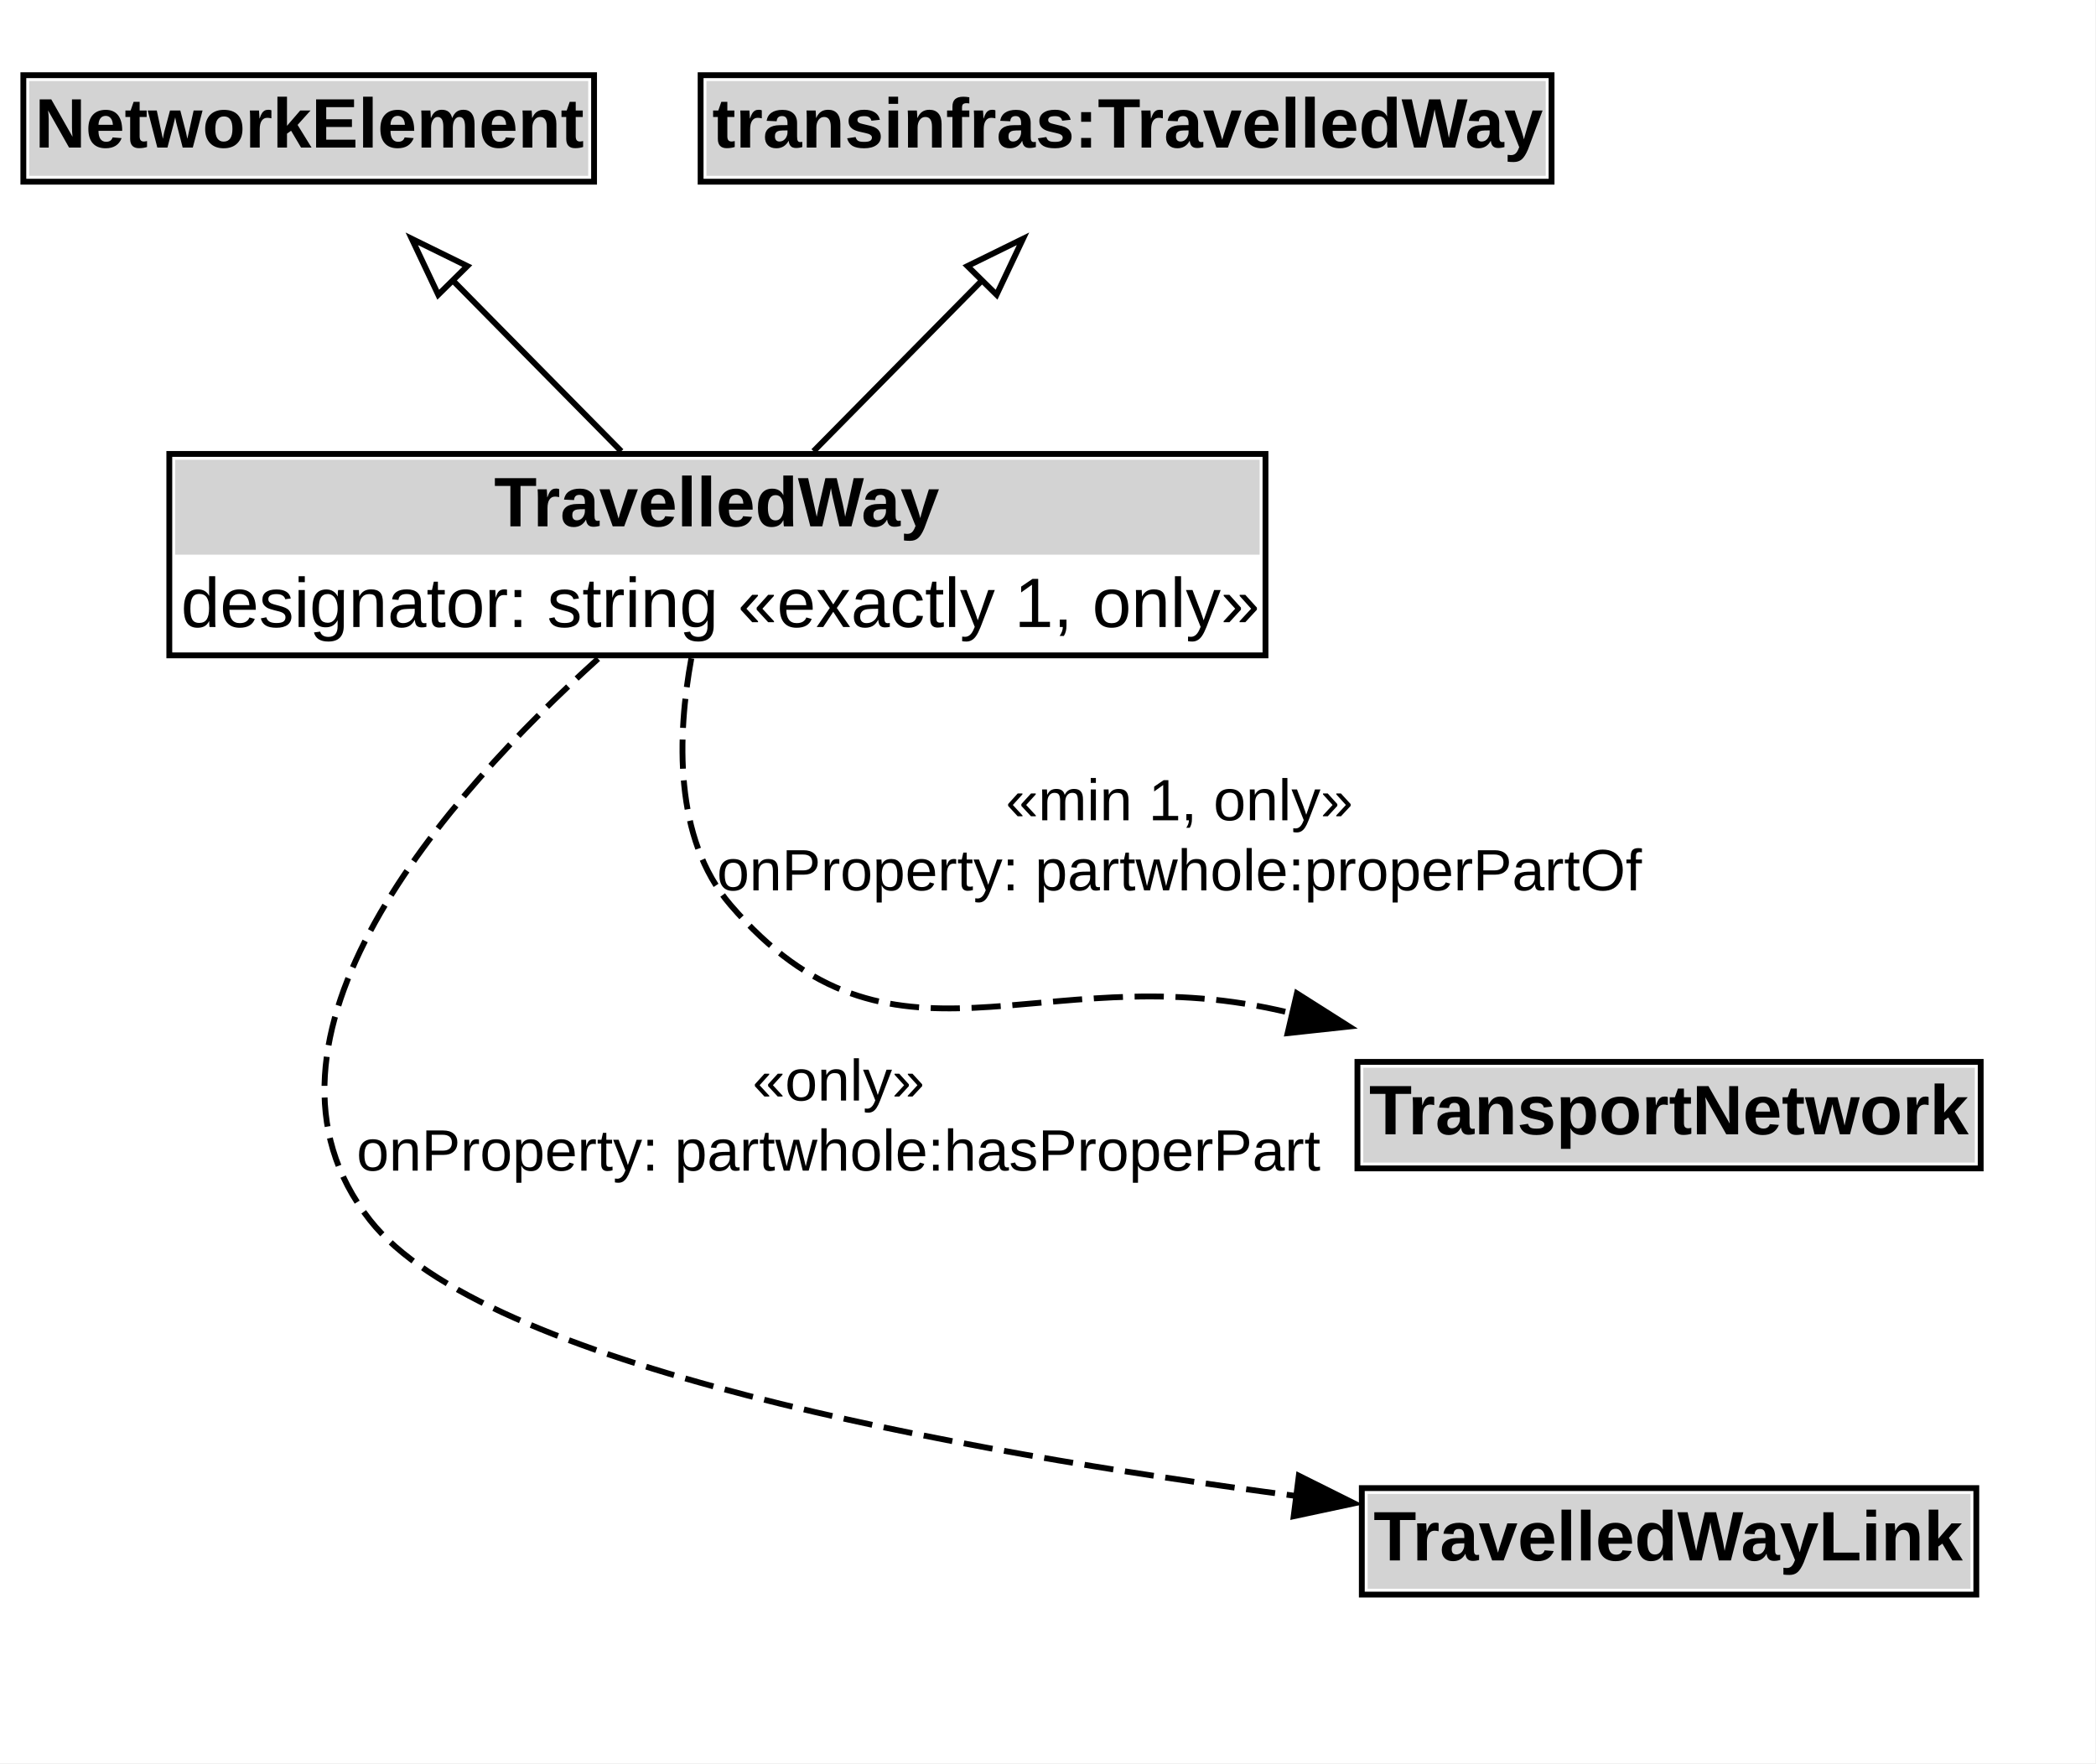
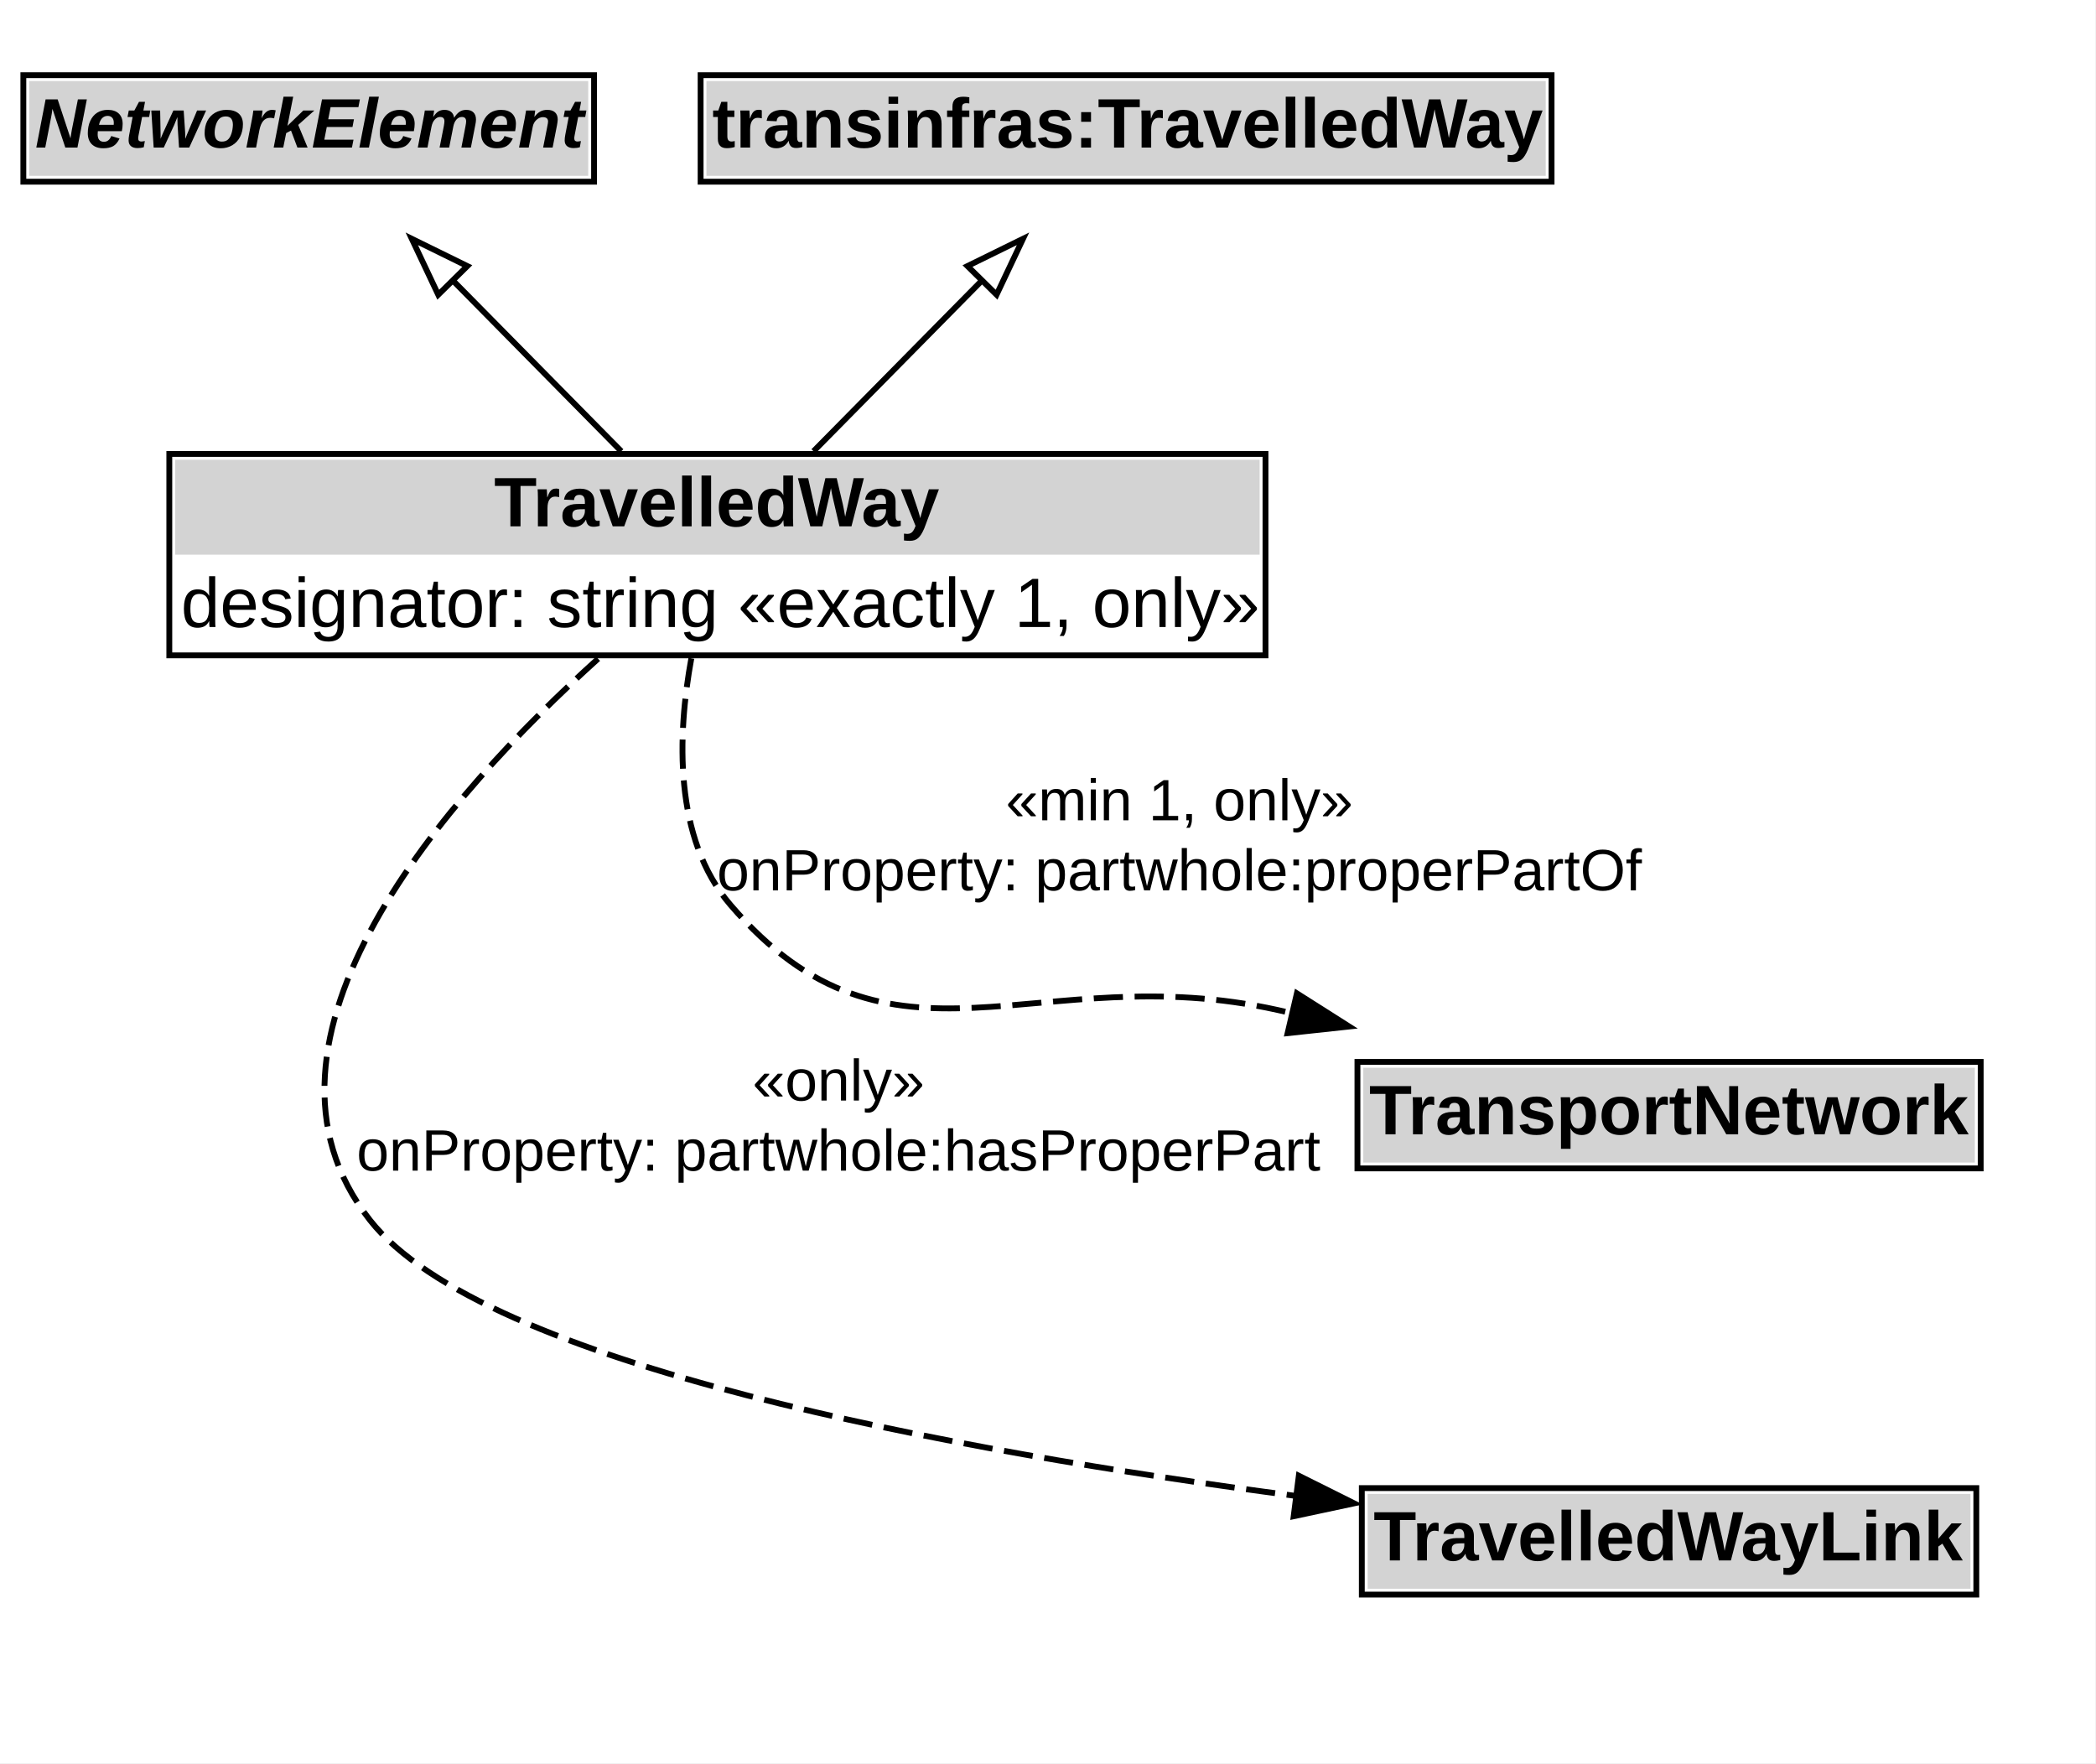
<svg xmlns="http://www.w3.org/2000/svg" width="359pt" height="302pt" viewBox="0.00 0.00 359.00 302.00">
  <g id="graph0" class="graph" transform="scale(1 1) rotate(0) translate(4 298)">
    <polygon fill="white" stroke="none" points="-4,4 -4,-298 354.88,-298 354.88,4 -4,4" />
    <g id="clust2" class="cluster">
</g>
    <g id="node1" class="node">
      <polygon fill="lightgray" stroke="none" points="1,-267.88 1,-284.12 96.75,-284.12 96.75,-267.88 1,-267.88" />
-       <text xml:space="preserve" text-anchor="start" x="2" y="-272.73" font-family="Arial" font-weight="bold" font-size="12.00">NetworkElement</text>
+       <text xml:space="preserve" text-anchor="start" x="2" y="-272.73" font-family="Arial" font-weight="bold" font-style="italic" font-size="12.00">NetworkElement</text>
      <polygon fill="none" stroke="black" points="0,-266.88 0,-285.12 97.75,-285.12 97.75,-266.88 0,-266.88" />
    </g>
    <g id="node2" class="node">
      <polygon fill="lightgray" stroke="none" points="117,-267.88 117,-284.12 260.75,-284.12 260.75,-267.88 117,-267.88" />
      <text xml:space="preserve" text-anchor="start" x="118" y="-272.73" font-family="Arial" font-weight="bold" font-size="12.00">transinfras:TravelledWay</text>
      <polygon fill="none" stroke="black" points="116,-266.88 116,-285.12 261.75,-285.12 261.75,-266.88 116,-266.88" />
    </g>
    <g id="node3" class="node">
      <polygon fill="lightgray" stroke="none" points="26,-203 26,-219.25 211.75,-219.25 211.75,-203 26,-203" />
      <text xml:space="preserve" text-anchor="start" x="80.62" y="-207.85" font-family="Arial" font-weight="bold" font-size="12.00">TravelledWay</text>
      <text xml:space="preserve" text-anchor="start" x="27" y="-190.6" font-family="Arial" font-size="12.00">designator: string «exactly 1, only»</text>
      <polygon fill="none" stroke="black" points="25,-185.75 25,-220.25 212.75,-220.25 212.75,-185.75 25,-185.75" />
    </g>
    <g id="edge1" class="edge">
      <path fill="none" stroke="black" d="M102.41,-220.71C93.79,-229.44 83.08,-240.31 73.5,-250.02" />
      <polygon fill="none" stroke="black" points="71.06,-247.52 66.53,-257.1 76.04,-252.43 71.06,-247.52" />
    </g>
    <g id="edge2" class="edge">
      <path fill="none" stroke="black" d="M135.34,-220.71C143.96,-229.44 154.67,-240.31 164.25,-250.02" />
      <polygon fill="none" stroke="black" points="161.71,-252.43 171.22,-257.1 166.69,-247.52 161.71,-252.43" />
    </g>
    <g id="node5" class="node">
      <polygon fill="lightgray" stroke="none" points="229.5,-98.88 229.5,-115.12 334.25,-115.12 334.25,-98.88 229.5,-98.88" />
      <text xml:space="preserve" text-anchor="start" x="230.5" y="-103.72" font-family="Arial" font-weight="bold" font-size="12.00">TransportNetwork</text>
      <polygon fill="none" stroke="black" points="228.5,-97.88 228.5,-116.12 335.25,-116.12 335.25,-97.88 228.5,-97.88" />
    </g>
    <g id="edge7" class="edge">
      <path fill="none" stroke="black" stroke-dasharray="5,2" d="M114.41,-185.24C112.02,-172.19 111.31,-154.43 121.12,-143 148.77,-110.81 173.46,-134.22 214.88,-125 215.71,-124.81 216.55,-124.63 217.39,-124.43" />
      <polygon fill="black" stroke="black" points="218.13,-127.86 227.08,-122.18 216.54,-121.04 218.13,-127.86" />
      <text xml:space="preserve" text-anchor="middle" x="198" y="-157.5" font-family="Arial" font-size="10.00">«min 1, only»</text>
      <text xml:space="preserve" text-anchor="middle" x="198" y="-145.5" font-family="Arial" font-size="10.00">onProperty: partwhole:properPartOf</text>
    </g>
    <g id="node6" class="node">
      <polygon fill="lightgray" stroke="none" points="230.25,-25.88 230.25,-42.12 333.5,-42.12 333.5,-25.88 230.25,-25.88" />
      <text xml:space="preserve" text-anchor="start" x="231.25" y="-30.73" font-family="Arial" font-weight="bold" font-size="12.00">TravelledWayLink</text>
      <polygon fill="none" stroke="black" points="229.25,-24.88 229.25,-43.12 334.5,-43.12 334.5,-24.88 229.25,-24.88" />
    </g>
    <g id="edge6" class="edge">
      <path fill="none" stroke="black" stroke-dasharray="5,2" d="M98.44,-185.17C72.85,-162.06 35.12,-119.85 59.38,-89 78.84,-64.25 159.44,-49.45 218.04,-41.77" />
      <polygon fill="black" stroke="black" points="218.46,-45.24 227.94,-40.51 217.58,-38.3 218.46,-45.24" />
      <text xml:space="preserve" text-anchor="middle" x="139.62" y="-109.5" font-family="Arial" font-size="10.00">«only»</text>
      <text xml:space="preserve" text-anchor="middle" x="139.62" y="-97.5" font-family="Arial" font-size="10.00">onProperty: partwhole:hasProperPart</text>
    </g>
  </g>
</svg>
